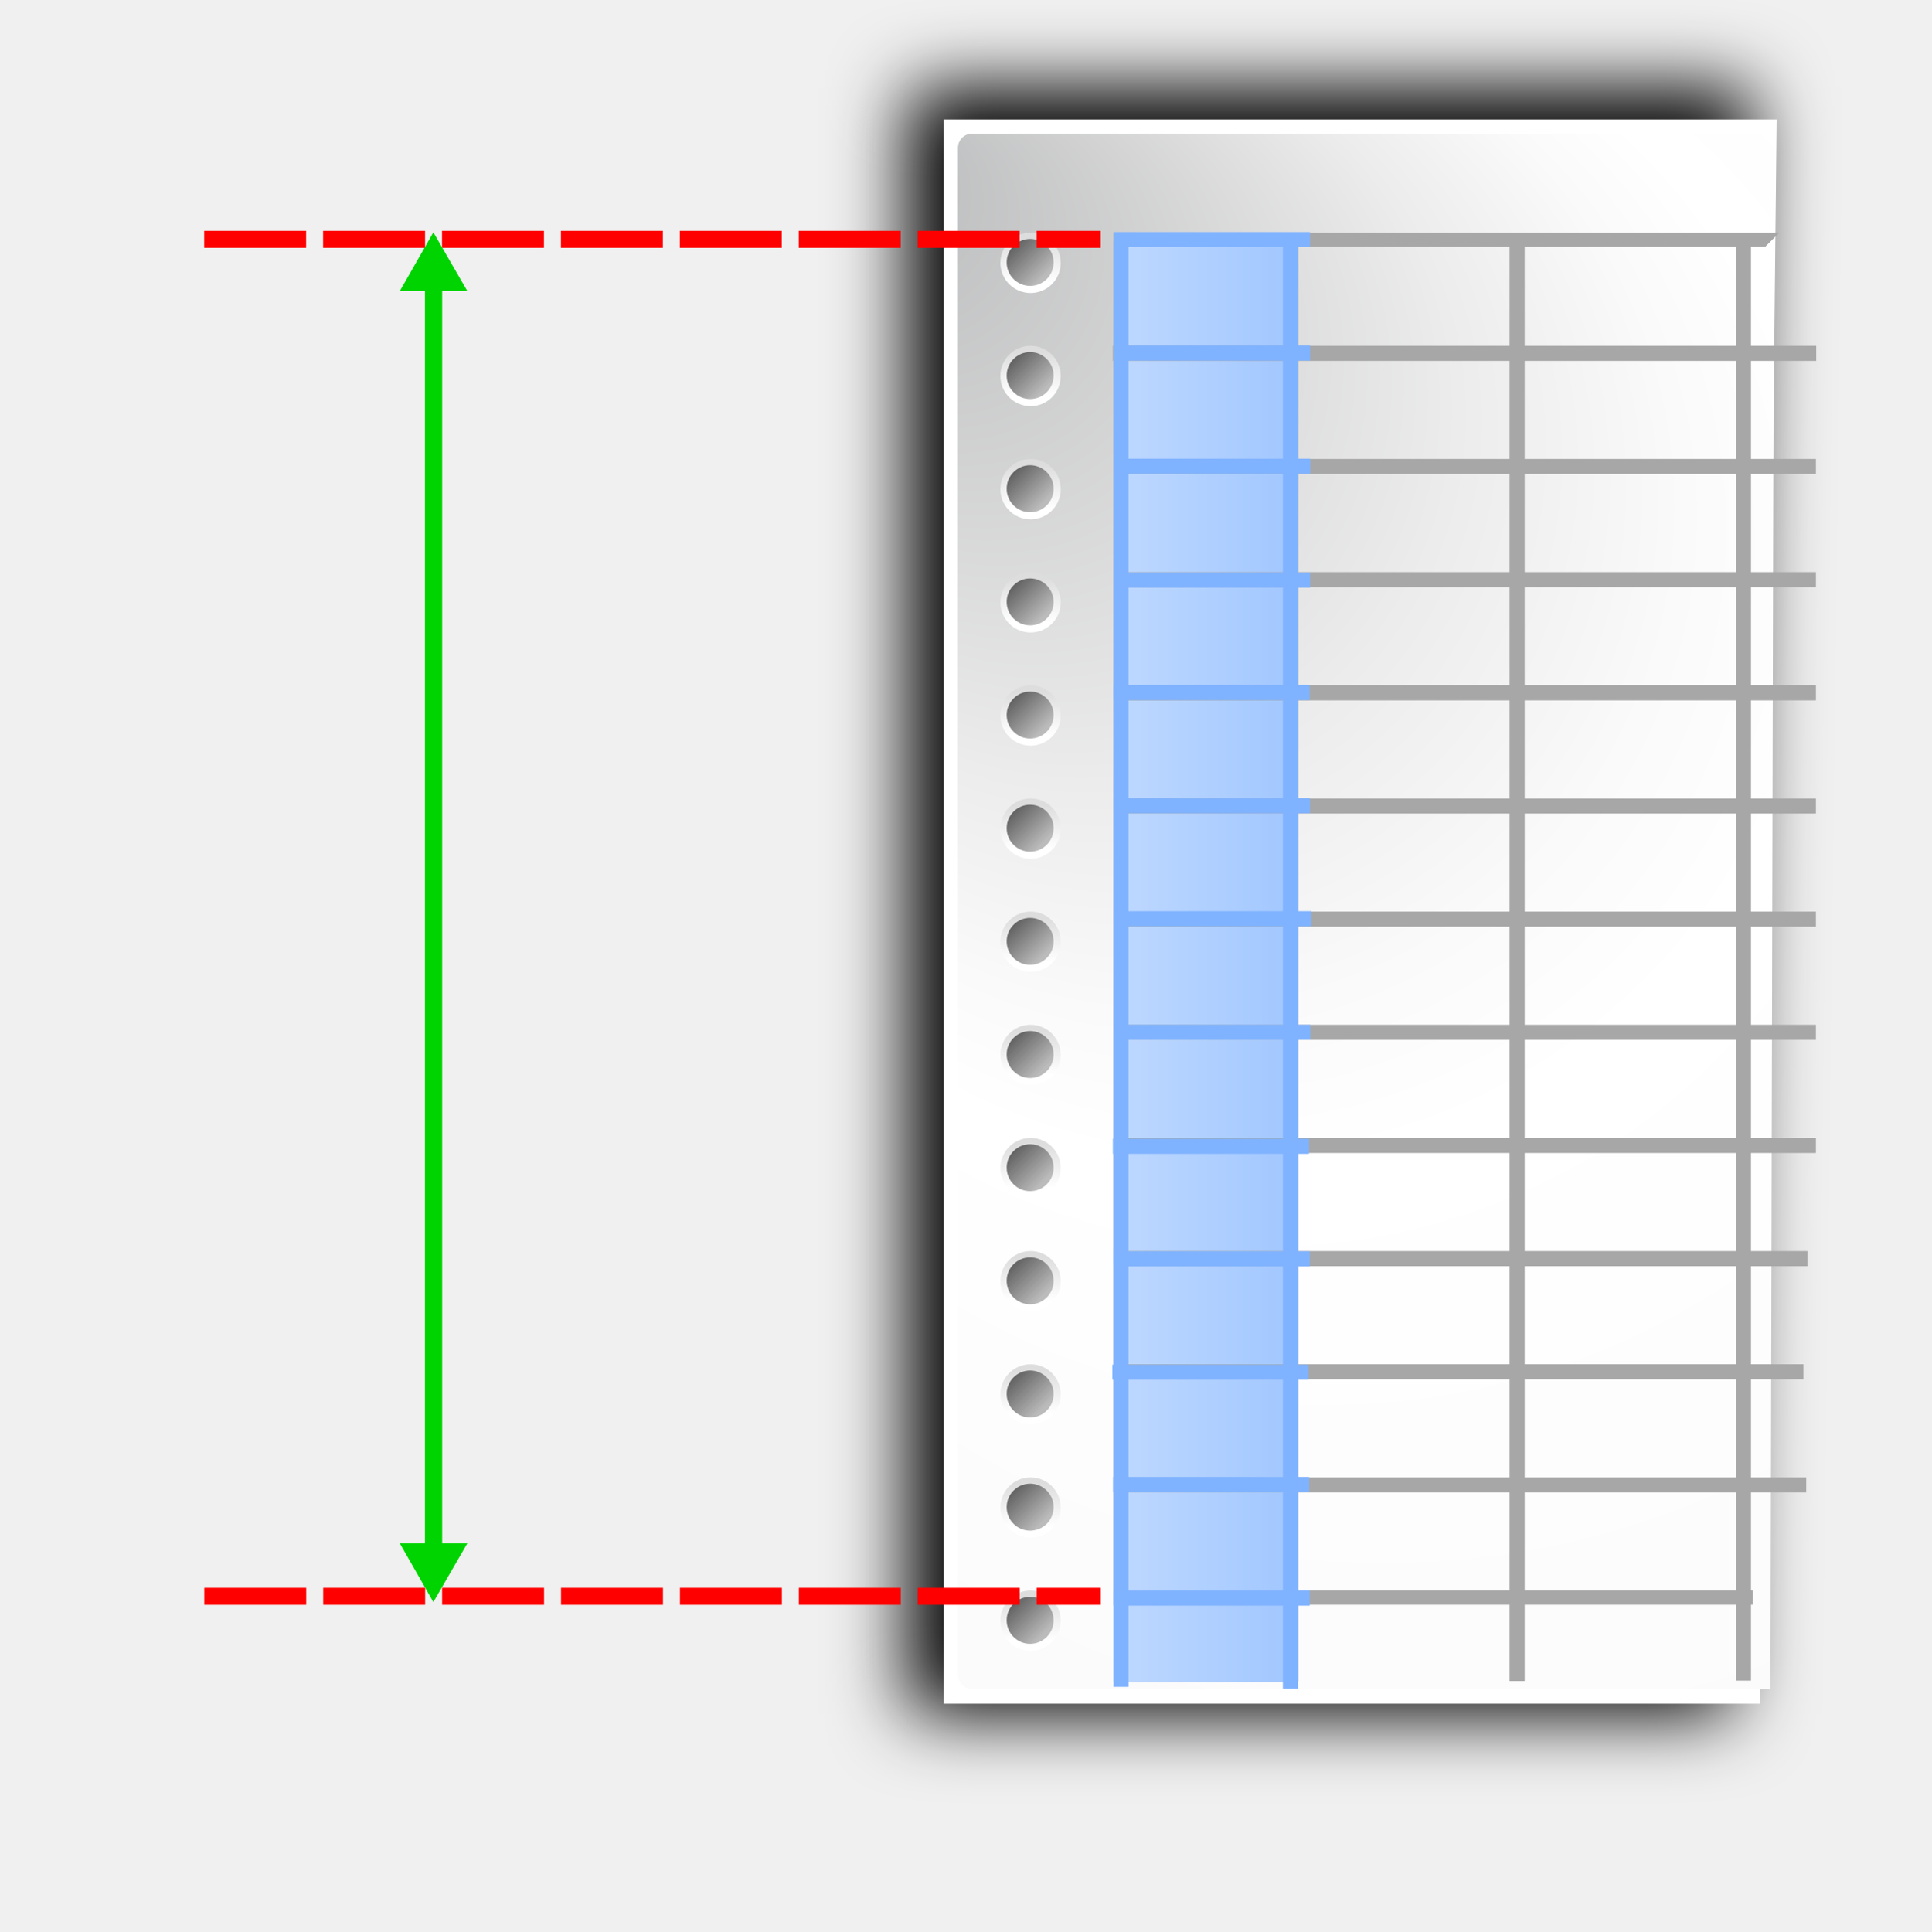
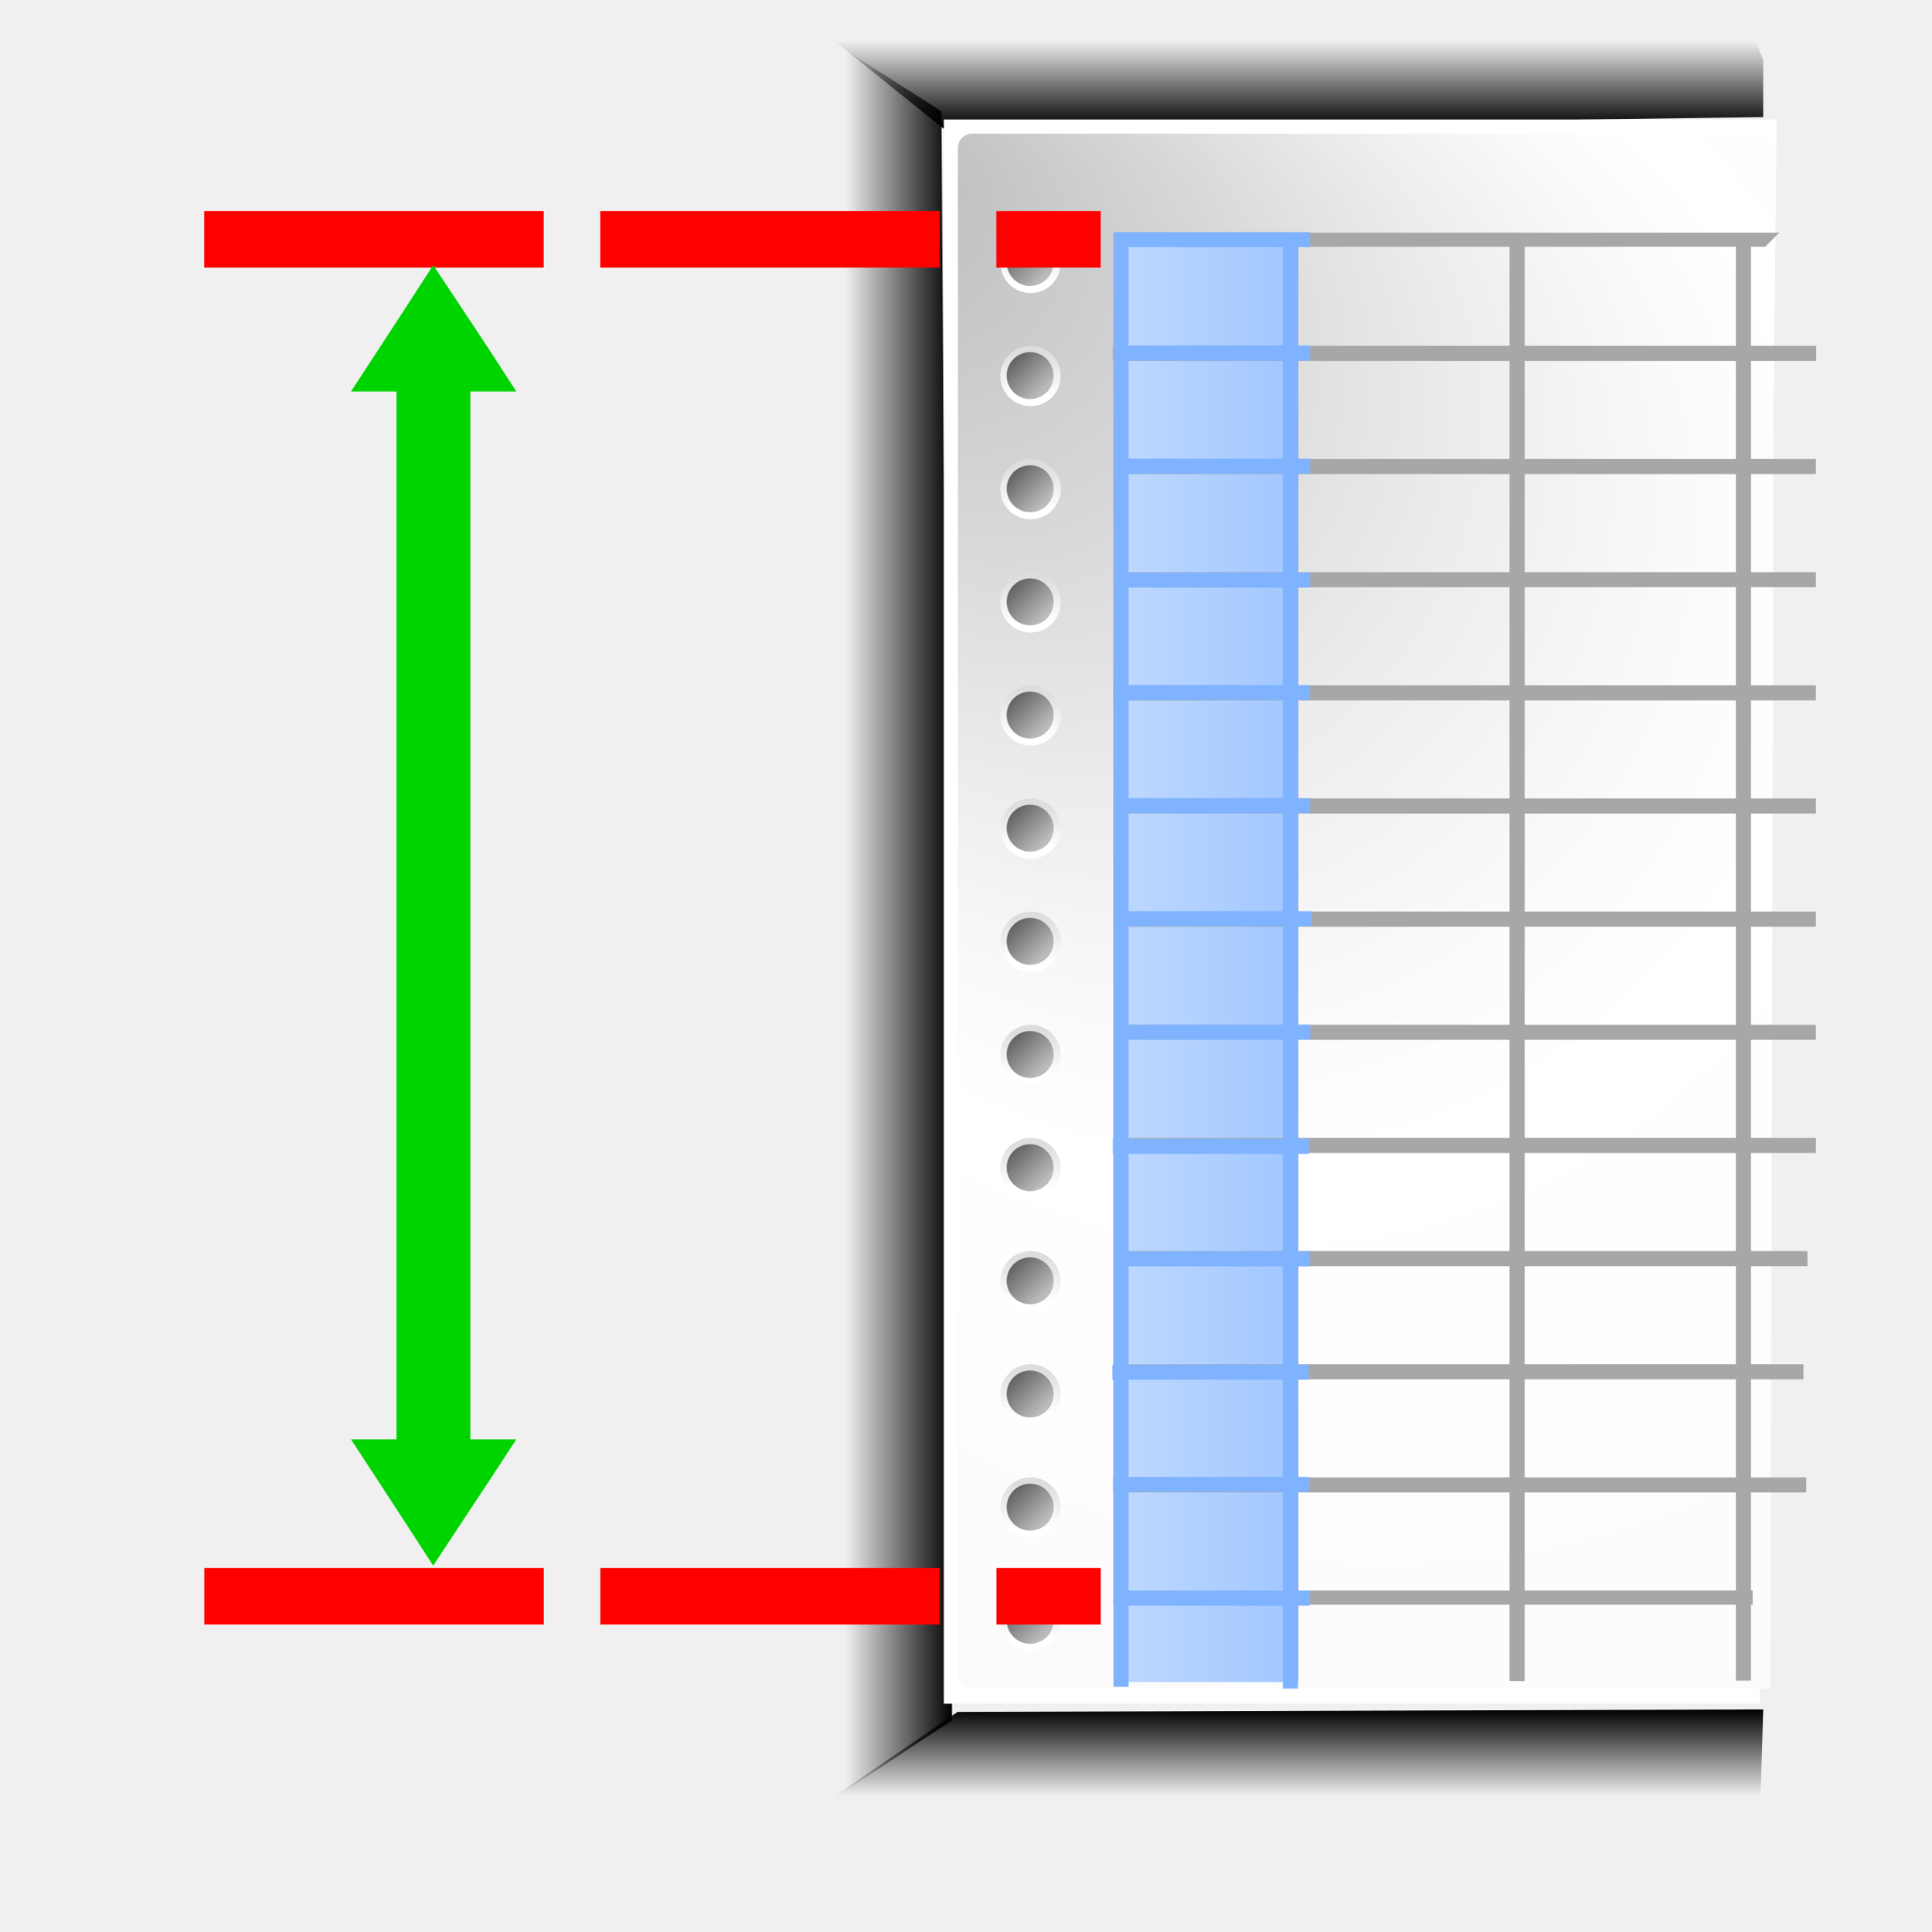
<svg xmlns="http://www.w3.org/2000/svg" width="102.4pt" height="102.4pt">
  <defs>
-     <filter id="defitem0" filterUnits="objectBoundingBox" primitiveUnits="objectBoundingBox" x="-0.1" y="-0.1" width="1.2" height="1.2">
-       <feGaussianBlur result="" in="" x="-0.1" y="-0.1" width="1.2" height="1.2" stdDeviation="0.041, 0.023" />
-     </filter>
-     <radialGradient id="defitem1" gradientUnits="userSpaceOnUse" gradientTransform="matrix(1 0 0 0.999665 -17 -8.99699)" cx="102" cy="112.305" fx="8.265" fy="9.099" r="139.559" spreadMethod="pad">
+     <linearGradient id="defitem0" gradientUnits="userSpaceOnUse" gradientTransform="matrix(0 0.0640555 1.04139 0 -3.60007 -1.02488)" x1="16" y1="64" x2="112" y2="64" spreadMethod="pad">
+       <stop stop-color="#000000" offset="0" stop-opacity="1" />
+       <stop stop-color="#000000" offset="1" stop-opacity="0" />
+     </linearGradient>
+     <linearGradient id="defitem1" gradientUnits="userSpaceOnUse" gradientTransform="matrix(-0.0790546 0 0 1.08067 8.88386 -7.84717)" x1="16" y1="64" x2="112" y2="64" spreadMethod="pad">
+       <stop stop-color="#000000" offset="0" stop-opacity="1" />
+       <stop stop-color="#000000" offset="1" stop-opacity="0" />
+     </linearGradient>
+     <linearGradient id="defitem2" gradientUnits="userSpaceOnUse" gradientTransform="matrix(0 -0.0640555 1.04139 0 -3.60007 7.8714)" x1="16" y1="64" x2="112" y2="64" spreadMethod="pad">
+       <stop stop-color="#000000" offset="0" stop-opacity="1" />
+       <stop stop-color="#000000" offset="1" stop-opacity="0" />
+     </linearGradient>
+     <radialGradient id="defitem3" gradientUnits="userSpaceOnUse" gradientTransform="matrix(1 0 0 0.999665 -17 -8.99699)" cx="102" cy="112.305" fx="8.265" fy="9.099" r="139.559" spreadMethod="pad">
      <stop stop-color="#b7b8b9" offset="0" stop-opacity="1" />
      <stop stop-color="#ececec" offset="0.189" stop-opacity="1" />
      <stop stop-color="#fafafa" offset="0.257" stop-opacity="1" />
      <stop stop-color="#ffffff" offset="0.301" stop-opacity="1" />
      <stop stop-color="#fafafa" offset="0.531" stop-opacity="1" />
      <stop stop-color="#ebecec" offset="0.845" stop-opacity="1" />
      <stop stop-color="#e1e2e3" offset="1" stop-opacity="1" />
    </radialGradient>
-     <linearGradient id="defitem2" gradientUnits="userSpaceOnUse" gradientTransform="translate(-151, -172)" x1="153" y1="175.557" x2="153" y2="172.444" spreadMethod="pad">
-       <stop stop-color="#ffffff" offset="0" stop-opacity="1" />
-       <stop stop-color="#dddddd" offset="1" stop-opacity="1" />
-     </linearGradient>
-     <linearGradient id="defitem3" gradientUnits="userSpaceOnUse" gradientTransform="translate(-151.444, -172.444)" x1="154.101" y1="175.101" x2="151.9" y2="172.901" spreadMethod="pad">
-       <stop stop-color="#bbbbbb" offset="0" stop-opacity="1" />
-       <stop stop-color="#616161" offset="1" stop-opacity="1" />
-     </linearGradient>
-     <linearGradient id="defitem4" gradientUnits="userSpaceOnUse" gradientTransform="translate(-151, -164)" x1="153" y1="167.557" x2="153" y2="164.444" spreadMethod="pad">
-       <stop stop-color="#ffffff" offset="0" stop-opacity="1" />
-       <stop stop-color="#dddddd" offset="1" stop-opacity="1" />
-     </linearGradient>
-     <linearGradient id="defitem5" gradientUnits="userSpaceOnUse" gradientTransform="translate(-151.444, -164.444)" x1="154.101" y1="167.101" x2="151.9" y2="164.9" spreadMethod="pad">
-       <stop stop-color="#bbbbbb" offset="0" stop-opacity="1" />
-       <stop stop-color="#616161" offset="1" stop-opacity="1" />
-     </linearGradient>
-     <linearGradient id="defitem6" gradientUnits="userSpaceOnUse" gradientTransform="translate(-151, -156)" x1="153" y1="159.557" x2="153" y2="156.444" spreadMethod="pad">
-       <stop stop-color="#ffffff" offset="0" stop-opacity="1" />
-       <stop stop-color="#dddddd" offset="1" stop-opacity="1" />
-     </linearGradient>
-     <linearGradient id="defitem7" gradientUnits="userSpaceOnUse" gradientTransform="translate(-151.444, -156.444)" x1="154.101" y1="159.101" x2="151.9" y2="156.9" spreadMethod="pad">
-       <stop stop-color="#bbbbbb" offset="0" stop-opacity="1" />
-       <stop stop-color="#616161" offset="1" stop-opacity="1" />
-     </linearGradient>
-     <linearGradient id="defitem8" gradientUnits="userSpaceOnUse" gradientTransform="translate(-151, -148)" x1="153" y1="151.557" x2="153" y2="148.444" spreadMethod="pad">
-       <stop stop-color="#ffffff" offset="0" stop-opacity="1" />
-       <stop stop-color="#dddddd" offset="1" stop-opacity="1" />
-     </linearGradient>
-     <linearGradient id="defitem9" gradientUnits="userSpaceOnUse" gradientTransform="translate(-151.444, -148.444)" x1="154.101" y1="151.101" x2="151.9" y2="148.9" spreadMethod="pad">
-       <stop stop-color="#bbbbbb" offset="0" stop-opacity="1" />
-       <stop stop-color="#616161" offset="1" stop-opacity="1" />
-     </linearGradient>
-     <linearGradient id="defitem10" gradientUnits="userSpaceOnUse" gradientTransform="translate(-151, -140)" x1="153" y1="143.557" x2="153" y2="140.444" spreadMethod="pad">
-       <stop stop-color="#ffffff" offset="0" stop-opacity="1" />
-       <stop stop-color="#dddddd" offset="1" stop-opacity="1" />
-     </linearGradient>
-     <linearGradient id="defitem11" gradientUnits="userSpaceOnUse" gradientTransform="translate(-151.444, -140.444)" x1="154.101" y1="143.101" x2="151.9" y2="140.9" spreadMethod="pad">
-       <stop stop-color="#bbbbbb" offset="0" stop-opacity="1" />
-       <stop stop-color="#616161" offset="1" stop-opacity="1" />
-     </linearGradient>
-     <linearGradient id="defitem12" gradientUnits="userSpaceOnUse" gradientTransform="translate(-151, -132)" x1="153" y1="135.557" x2="153" y2="132.444" spreadMethod="pad">
-       <stop stop-color="#ffffff" offset="0" stop-opacity="1" />
-       <stop stop-color="#dddddd" offset="1" stop-opacity="1" />
-     </linearGradient>
-     <linearGradient id="defitem13" gradientUnits="userSpaceOnUse" gradientTransform="translate(-151.444, -132.444)" x1="154.101" y1="135.101" x2="151.9" y2="132.9" spreadMethod="pad">
-       <stop stop-color="#bbbbbb" offset="0" stop-opacity="1" />
-       <stop stop-color="#616161" offset="1" stop-opacity="1" />
-     </linearGradient>
-     <linearGradient id="defitem14" gradientUnits="userSpaceOnUse" gradientTransform="translate(-151, -124)" x1="153" y1="127.557" x2="153" y2="124.444" spreadMethod="pad">
-       <stop stop-color="#ffffff" offset="0" stop-opacity="1" />
-       <stop stop-color="#dddddd" offset="1" stop-opacity="1" />
-     </linearGradient>
-     <linearGradient id="defitem15" gradientUnits="userSpaceOnUse" gradientTransform="translate(-151.444, -124.444)" x1="154.101" y1="127.101" x2="151.9" y2="124.9" spreadMethod="pad">
-       <stop stop-color="#bbbbbb" offset="0" stop-opacity="1" />
-       <stop stop-color="#616161" offset="1" stop-opacity="1" />
-     </linearGradient>
-     <linearGradient id="defitem16" gradientUnits="userSpaceOnUse" gradientTransform="translate(-151, -116)" x1="153" y1="119.557" x2="153" y2="116.444" spreadMethod="pad">
-       <stop stop-color="#ffffff" offset="0" stop-opacity="1" />
-       <stop stop-color="#dddddd" offset="1" stop-opacity="1" />
-     </linearGradient>
-     <linearGradient id="defitem17" gradientUnits="userSpaceOnUse" gradientTransform="translate(-151.444, -116.444)" x1="154.101" y1="119.101" x2="151.9" y2="116.9" spreadMethod="pad">
-       <stop stop-color="#bbbbbb" offset="0" stop-opacity="1" />
-       <stop stop-color="#616161" offset="1" stop-opacity="1" />
-     </linearGradient>
-     <linearGradient id="defitem18" gradientUnits="userSpaceOnUse" gradientTransform="translate(-151, -108)" x1="153" y1="111.557" x2="153" y2="108.444" spreadMethod="pad">
-       <stop stop-color="#ffffff" offset="0" stop-opacity="1" />
-       <stop stop-color="#dddddd" offset="1" stop-opacity="1" />
-     </linearGradient>
-     <linearGradient id="defitem19" gradientUnits="userSpaceOnUse" gradientTransform="translate(-151.444, -108.444)" x1="154.101" y1="111.101" x2="151.9" y2="108.9" spreadMethod="pad">
-       <stop stop-color="#bbbbbb" offset="0" stop-opacity="1" />
-       <stop stop-color="#616161" offset="1" stop-opacity="1" />
-     </linearGradient>
-     <linearGradient id="defitem20" gradientUnits="userSpaceOnUse" gradientTransform="translate(-151, -100)" x1="153" y1="103.557" x2="153" y2="100.444" spreadMethod="pad">
-       <stop stop-color="#ffffff" offset="0" stop-opacity="1" />
-       <stop stop-color="#dddddd" offset="1" stop-opacity="1" />
-     </linearGradient>
-     <linearGradient id="defitem21" gradientUnits="userSpaceOnUse" gradientTransform="translate(-151.444, -100.444)" x1="154.101" y1="103.101" x2="151.9" y2="100.9" spreadMethod="pad">
-       <stop stop-color="#bbbbbb" offset="0" stop-opacity="1" />
-       <stop stop-color="#616161" offset="1" stop-opacity="1" />
-     </linearGradient>
-     <linearGradient id="defitem22" gradientUnits="userSpaceOnUse" gradientTransform="translate(-151, -92)" x1="153" y1="95.557" x2="153" y2="92.444" spreadMethod="pad">
-       <stop stop-color="#ffffff" offset="0" stop-opacity="1" />
-       <stop stop-color="#dddddd" offset="1" stop-opacity="1" />
-     </linearGradient>
-     <linearGradient id="defitem23" gradientUnits="userSpaceOnUse" gradientTransform="translate(-151.444, -92.444)" x1="154.101" y1="95.101" x2="151.9" y2="92.9" spreadMethod="pad">
-       <stop stop-color="#bbbbbb" offset="0" stop-opacity="1" />
-       <stop stop-color="#616161" offset="1" stop-opacity="1" />
-     </linearGradient>
-     <linearGradient id="defitem24" gradientUnits="userSpaceOnUse" gradientTransform="translate(-151, -84)" x1="153" y1="87.557" x2="153" y2="84.444" spreadMethod="pad">
-       <stop stop-color="#ffffff" offset="0" stop-opacity="1" />
-       <stop stop-color="#dddddd" offset="1" stop-opacity="1" />
-     </linearGradient>
-     <linearGradient id="defitem25" gradientUnits="userSpaceOnUse" gradientTransform="translate(-151.444, -84.444)" x1="154.101" y1="87.101" x2="151.9" y2="84.9" spreadMethod="pad">
-       <stop stop-color="#bbbbbb" offset="0" stop-opacity="1" />
-       <stop stop-color="#616161" offset="1" stop-opacity="1" />
-     </linearGradient>
-     <linearGradient id="defitem26" gradientUnits="userSpaceOnUse" gradientTransform="translate(-151, -76)" x1="153" y1="79.557" x2="153" y2="76.444" spreadMethod="pad">
-       <stop stop-color="#ffffff" offset="0" stop-opacity="1" />
-       <stop stop-color="#dddddd" offset="1" stop-opacity="1" />
-     </linearGradient>
-     <linearGradient id="defitem27" gradientUnits="userSpaceOnUse" gradientTransform="translate(-151.444, -76.444)" x1="154.101" y1="79.101" x2="151.9" y2="76.9" spreadMethod="pad">
-       <stop stop-color="#bbbbbb" offset="0" stop-opacity="1" />
-       <stop stop-color="#616161" offset="1" stop-opacity="1" />
-     </linearGradient>
-     <linearGradient id="defitem28" gradientUnits="userSpaceOnUse" gradientTransform="matrix(1 0 0 11.8498 -16 -241.938)" x1="28" y1="24.459" x2="16" y2="24.459" spreadMethod="pad">
+     <linearGradient id="defitem4" gradientUnits="userSpaceOnUse" gradientTransform="translate(-151, -172)" x1="153" y1="175.557" x2="153" y2="172.444" spreadMethod="pad">
+       <stop stop-color="#ffffff" offset="0" stop-opacity="1" />
+       <stop stop-color="#dddddd" offset="1" stop-opacity="1" />
+     </linearGradient>
+     <linearGradient id="defitem5" gradientUnits="userSpaceOnUse" gradientTransform="translate(-151.444, -172.444)" x1="154.101" y1="175.101" x2="151.9" y2="172.901" spreadMethod="pad">
+       <stop stop-color="#bbbbbb" offset="0" stop-opacity="1" />
+       <stop stop-color="#616161" offset="1" stop-opacity="1" />
+     </linearGradient>
+     <linearGradient id="defitem6" gradientUnits="userSpaceOnUse" gradientTransform="translate(-151, -164)" x1="153" y1="167.557" x2="153" y2="164.444" spreadMethod="pad">
+       <stop stop-color="#ffffff" offset="0" stop-opacity="1" />
+       <stop stop-color="#dddddd" offset="1" stop-opacity="1" />
+     </linearGradient>
+     <linearGradient id="defitem7" gradientUnits="userSpaceOnUse" gradientTransform="translate(-151.444, -164.444)" x1="154.101" y1="167.101" x2="151.9" y2="164.9" spreadMethod="pad">
+       <stop stop-color="#bbbbbb" offset="0" stop-opacity="1" />
+       <stop stop-color="#616161" offset="1" stop-opacity="1" />
+     </linearGradient>
+     <linearGradient id="defitem8" gradientUnits="userSpaceOnUse" gradientTransform="translate(-151, -156)" x1="153" y1="159.557" x2="153" y2="156.444" spreadMethod="pad">
+       <stop stop-color="#ffffff" offset="0" stop-opacity="1" />
+       <stop stop-color="#dddddd" offset="1" stop-opacity="1" />
+     </linearGradient>
+     <linearGradient id="defitem9" gradientUnits="userSpaceOnUse" gradientTransform="translate(-151.444, -156.444)" x1="154.101" y1="159.101" x2="151.9" y2="156.9" spreadMethod="pad">
+       <stop stop-color="#bbbbbb" offset="0" stop-opacity="1" />
+       <stop stop-color="#616161" offset="1" stop-opacity="1" />
+     </linearGradient>
+     <linearGradient id="defitem10" gradientUnits="userSpaceOnUse" gradientTransform="translate(-151, -148)" x1="153" y1="151.557" x2="153" y2="148.444" spreadMethod="pad">
+       <stop stop-color="#ffffff" offset="0" stop-opacity="1" />
+       <stop stop-color="#dddddd" offset="1" stop-opacity="1" />
+     </linearGradient>
+     <linearGradient id="defitem11" gradientUnits="userSpaceOnUse" gradientTransform="translate(-151.444, -148.444)" x1="154.101" y1="151.101" x2="151.9" y2="148.9" spreadMethod="pad">
+       <stop stop-color="#bbbbbb" offset="0" stop-opacity="1" />
+       <stop stop-color="#616161" offset="1" stop-opacity="1" />
+     </linearGradient>
+     <linearGradient id="defitem12" gradientUnits="userSpaceOnUse" gradientTransform="translate(-151, -140)" x1="153" y1="143.557" x2="153" y2="140.444" spreadMethod="pad">
+       <stop stop-color="#ffffff" offset="0" stop-opacity="1" />
+       <stop stop-color="#dddddd" offset="1" stop-opacity="1" />
+     </linearGradient>
+     <linearGradient id="defitem13" gradientUnits="userSpaceOnUse" gradientTransform="translate(-151.444, -140.444)" x1="154.101" y1="143.101" x2="151.9" y2="140.9" spreadMethod="pad">
+       <stop stop-color="#bbbbbb" offset="0" stop-opacity="1" />
+       <stop stop-color="#616161" offset="1" stop-opacity="1" />
+     </linearGradient>
+     <linearGradient id="defitem14" gradientUnits="userSpaceOnUse" gradientTransform="translate(-151, -132)" x1="153" y1="135.557" x2="153" y2="132.444" spreadMethod="pad">
+       <stop stop-color="#ffffff" offset="0" stop-opacity="1" />
+       <stop stop-color="#dddddd" offset="1" stop-opacity="1" />
+     </linearGradient>
+     <linearGradient id="defitem15" gradientUnits="userSpaceOnUse" gradientTransform="translate(-151.444, -132.444)" x1="154.101" y1="135.101" x2="151.9" y2="132.9" spreadMethod="pad">
+       <stop stop-color="#bbbbbb" offset="0" stop-opacity="1" />
+       <stop stop-color="#616161" offset="1" stop-opacity="1" />
+     </linearGradient>
+     <linearGradient id="defitem16" gradientUnits="userSpaceOnUse" gradientTransform="translate(-151, -124)" x1="153" y1="127.557" x2="153" y2="124.444" spreadMethod="pad">
+       <stop stop-color="#ffffff" offset="0" stop-opacity="1" />
+       <stop stop-color="#dddddd" offset="1" stop-opacity="1" />
+     </linearGradient>
+     <linearGradient id="defitem17" gradientUnits="userSpaceOnUse" gradientTransform="translate(-151.444, -124.444)" x1="154.101" y1="127.101" x2="151.9" y2="124.9" spreadMethod="pad">
+       <stop stop-color="#bbbbbb" offset="0" stop-opacity="1" />
+       <stop stop-color="#616161" offset="1" stop-opacity="1" />
+     </linearGradient>
+     <linearGradient id="defitem18" gradientUnits="userSpaceOnUse" gradientTransform="translate(-151, -116)" x1="153" y1="119.557" x2="153" y2="116.444" spreadMethod="pad">
+       <stop stop-color="#ffffff" offset="0" stop-opacity="1" />
+       <stop stop-color="#dddddd" offset="1" stop-opacity="1" />
+     </linearGradient>
+     <linearGradient id="defitem19" gradientUnits="userSpaceOnUse" gradientTransform="translate(-151.444, -116.444)" x1="154.101" y1="119.101" x2="151.9" y2="116.9" spreadMethod="pad">
+       <stop stop-color="#bbbbbb" offset="0" stop-opacity="1" />
+       <stop stop-color="#616161" offset="1" stop-opacity="1" />
+     </linearGradient>
+     <linearGradient id="defitem20" gradientUnits="userSpaceOnUse" gradientTransform="translate(-151, -108)" x1="153" y1="111.557" x2="153" y2="108.444" spreadMethod="pad">
+       <stop stop-color="#ffffff" offset="0" stop-opacity="1" />
+       <stop stop-color="#dddddd" offset="1" stop-opacity="1" />
+     </linearGradient>
+     <linearGradient id="defitem21" gradientUnits="userSpaceOnUse" gradientTransform="translate(-151.444, -108.444)" x1="154.101" y1="111.101" x2="151.9" y2="108.9" spreadMethod="pad">
+       <stop stop-color="#bbbbbb" offset="0" stop-opacity="1" />
+       <stop stop-color="#616161" offset="1" stop-opacity="1" />
+     </linearGradient>
+     <linearGradient id="defitem22" gradientUnits="userSpaceOnUse" gradientTransform="translate(-151, -100)" x1="153" y1="103.557" x2="153" y2="100.444" spreadMethod="pad">
+       <stop stop-color="#ffffff" offset="0" stop-opacity="1" />
+       <stop stop-color="#dddddd" offset="1" stop-opacity="1" />
+     </linearGradient>
+     <linearGradient id="defitem23" gradientUnits="userSpaceOnUse" gradientTransform="translate(-151.444, -100.444)" x1="154.101" y1="103.101" x2="151.9" y2="100.901" spreadMethod="pad">
+       <stop stop-color="#bbbbbb" offset="0" stop-opacity="1" />
+       <stop stop-color="#616161" offset="1" stop-opacity="1" />
+     </linearGradient>
+     <linearGradient id="defitem24" gradientUnits="userSpaceOnUse" gradientTransform="translate(-151, -92)" x1="153" y1="95.557" x2="153" y2="92.444" spreadMethod="pad">
+       <stop stop-color="#ffffff" offset="0" stop-opacity="1" />
+       <stop stop-color="#dddddd" offset="1" stop-opacity="1" />
+     </linearGradient>
+     <linearGradient id="defitem25" gradientUnits="userSpaceOnUse" gradientTransform="translate(-151.444, -92.444)" x1="154.101" y1="95.101" x2="151.9" y2="92.9" spreadMethod="pad">
+       <stop stop-color="#bbbbbb" offset="0" stop-opacity="1" />
+       <stop stop-color="#616161" offset="1" stop-opacity="1" />
+     </linearGradient>
+     <linearGradient id="defitem26" gradientUnits="userSpaceOnUse" gradientTransform="translate(-151, -84)" x1="153" y1="87.557" x2="153" y2="84.444" spreadMethod="pad">
+       <stop stop-color="#ffffff" offset="0" stop-opacity="1" />
+       <stop stop-color="#dddddd" offset="1" stop-opacity="1" />
+     </linearGradient>
+     <linearGradient id="defitem27" gradientUnits="userSpaceOnUse" gradientTransform="translate(-151.444, -84.444)" x1="154.101" y1="87.101" x2="151.9" y2="84.9" spreadMethod="pad">
+       <stop stop-color="#bbbbbb" offset="0" stop-opacity="1" />
+       <stop stop-color="#616161" offset="1" stop-opacity="1" />
+     </linearGradient>
+     <linearGradient id="defitem28" gradientUnits="userSpaceOnUse" gradientTransform="translate(-151, -76)" x1="153" y1="79.557" x2="153" y2="76.444" spreadMethod="pad">
+       <stop stop-color="#ffffff" offset="0" stop-opacity="1" />
+       <stop stop-color="#dddddd" offset="1" stop-opacity="1" />
+     </linearGradient>
+     <linearGradient id="defitem29" gradientUnits="userSpaceOnUse" gradientTransform="translate(-151.444, -76.444)" x1="154.101" y1="79.101" x2="151.9" y2="76.9" spreadMethod="pad">
+       <stop stop-color="#bbbbbb" offset="0" stop-opacity="1" />
+       <stop stop-color="#616161" offset="1" stop-opacity="1" />
+     </linearGradient>
+     <linearGradient id="defitem30" gradientUnits="userSpaceOnUse" gradientTransform="matrix(1 0 0 11.8498 -16 -241.938)" x1="28" y1="24.459" x2="16" y2="24.459" spreadMethod="pad">
      <stop stop-color="#a3c8ff" offset="0" stop-opacity="1" />
      <stop stop-color="#bfd9ff" offset="1" stop-opacity="1" />
    </linearGradient>
  </defs>
  <g id="layer1">
-     <path id="path7865" fill="#000000" fill-opacity="1" fill-rule="nonzero" filter="url(#defitem0)" d="M0 0L0 112C0 112 63.156 112 63.156 112L55.851 112L57.223 0Z" transform="matrix(1.04167 0 0 1.02679 64.2175 6.18124)" />
+     <path id="path3071" fill="url(#defitem0)" fill-rule="nonzero" d="M65.801 0L65.615 6.149L65.582 6.149L0 6.239L8.842 0.176L65.801 2e-05Z" transform="translate(58.8538, 120.854)" />
+     <path id="path7865-4" fill="url(#defitem1)" fill-rule="nonzero" d="M6.824 4.342L7.577 118.092L0 123.083L0.03 86.374L0.03 86.34L0.03 0L6.824 4.342Z" transform="translate(59.7344, 3.53185)" />
+     <path id="path7865-2" fill="url(#defitem2)" fill-rule="nonzero" d="M65.801 6.102C65.801 6.102 65.801 2.057 65.801 2.057L65.801 2.055L64.981 0L0 0.608L7.85 6.919L65.801 6.102Z" transform="translate(58.8538, 2.17427)" />
    <path id="path34" fill="#ffffff" fill-opacity="1" fill-rule="nonzero" d="M0 1.77636e-15L0 112C0 112 57.688 112 57.688 112L58.883 0Z" transform="translate(66.7244, 8.44856)" />
-     <path id="path59" fill="url(#defitem1)" fill-rule="nonzero" d="M1 0C0.449 0 0 0.449 0 1L0 108.964C0 109.515 0.449 109.963 1 109.963L57.443 109.963L57.702 1L56.702 1.59872e-14Z" transform="translate(67.7244, 9.44857)" />
+     <path id="path59" fill="url(#defitem3)" fill-rule="nonzero" d="M1 0C0.449 0 0 0.449 0 1L0 108.964C0 109.515 0.449 109.963 1 109.963L57.443 109.963L57.702 1L56.702 1.59872e-14Z" transform="translate(67.7244, 9.44857)" />
    <g id="g89" transform="translate(70.7244, 112.449)">
-       <circle id="circle96" r="1.6pt" cx="1.6pt" cy="1.6pt" fill="url(#defitem2)" fill-rule="nonzero" />
-       <circle id="circle103" r="1.245pt" cx="1.245pt" cy="1.245pt" transform="translate(0.444, 0.444)" fill="url(#defitem3)" fill-rule="nonzero" />
+       <circle id="circle96" r="1.6pt" cx="1.6pt" cy="1.6pt" fill="url(#defitem4)" fill-rule="nonzero" />
+       <circle id="circle103" r="1.245pt" cx="1.245pt" cy="1.245pt" transform="translate(0.444, 0.444)" fill="url(#defitem5)" fill-rule="nonzero" />
    </g>
    <g id="g105" transform="translate(70.7244, 104.449)">
-       <circle id="circle112" r="1.6pt" cx="1.6pt" cy="1.6pt" fill="url(#defitem4)" fill-rule="nonzero" />
-       <circle id="circle119" r="1.245pt" cx="1.245pt" cy="1.245pt" transform="translate(0.444, 0.444)" fill="url(#defitem5)" fill-rule="nonzero" />
+       <circle id="circle112" r="1.6pt" cx="1.6pt" cy="1.6pt" fill="url(#defitem6)" fill-rule="nonzero" />
+       <circle id="circle119" r="1.245pt" cx="1.245pt" cy="1.245pt" transform="translate(0.444, 0.444)" fill="url(#defitem7)" fill-rule="nonzero" />
    </g>
    <g id="g121" transform="translate(70.7244, 96.4486)">
-       <circle id="circle128" r="1.6pt" cx="1.6pt" cy="1.6pt" fill="url(#defitem6)" fill-rule="nonzero" />
-       <circle id="circle135" r="1.245pt" cx="1.245pt" cy="1.245pt" transform="translate(0.444, 0.444)" fill="url(#defitem7)" fill-rule="nonzero" />
+       <circle id="circle128" r="1.6pt" cx="1.6pt" cy="1.6pt" fill="url(#defitem8)" fill-rule="nonzero" />
+       <circle id="circle135" r="1.245pt" cx="1.245pt" cy="1.245pt" transform="translate(0.444, 0.444)" fill="url(#defitem9)" fill-rule="nonzero" />
    </g>
    <g id="g137" transform="translate(70.7244, 88.4486)">
-       <circle id="circle144" r="1.6pt" cx="1.6pt" cy="1.6pt" fill="url(#defitem8)" fill-rule="nonzero" />
-       <circle id="circle151" r="1.245pt" cx="1.245pt" cy="1.245pt" transform="translate(0.444, 0.444)" fill="url(#defitem9)" fill-rule="nonzero" />
+       <circle id="circle144" r="1.6pt" cx="1.6pt" cy="1.6pt" fill="url(#defitem10)" fill-rule="nonzero" />
+       <circle id="circle151" r="1.245pt" cx="1.245pt" cy="1.245pt" transform="translate(0.444, 0.444)" fill="url(#defitem11)" fill-rule="nonzero" />
    </g>
    <g id="g153" transform="translate(70.7244, 80.4486)">
-       <circle id="circle160" r="1.6pt" cx="1.6pt" cy="1.6pt" fill="url(#defitem10)" fill-rule="nonzero" />
-       <circle id="circle167" r="1.245pt" cx="1.245pt" cy="1.245pt" transform="translate(0.444, 0.444)" fill="url(#defitem11)" fill-rule="nonzero" />
+       <circle id="circle160" r="1.6pt" cx="1.6pt" cy="1.6pt" fill="url(#defitem12)" fill-rule="nonzero" />
+       <circle id="circle167" r="1.245pt" cx="1.245pt" cy="1.245pt" transform="translate(0.444, 0.444)" fill="url(#defitem13)" fill-rule="nonzero" />
    </g>
    <g id="g169" transform="translate(70.7244, 72.4486)">
-       <circle id="circle176" r="1.6pt" cx="1.6pt" cy="1.6pt" fill="url(#defitem12)" fill-rule="nonzero" />
-       <circle id="circle183" r="1.245pt" cx="1.245pt" cy="1.245pt" transform="translate(0.444, 0.444)" fill="url(#defitem13)" fill-rule="nonzero" />
+       <circle id="circle176" r="1.6pt" cx="1.6pt" cy="1.6pt" fill="url(#defitem14)" fill-rule="nonzero" />
+       <circle id="circle183" r="1.245pt" cx="1.245pt" cy="1.245pt" transform="translate(0.444, 0.444)" fill="url(#defitem15)" fill-rule="nonzero" />
    </g>
    <g id="g185" transform="translate(70.7244, 64.4486)">
-       <circle id="circle192" r="1.6pt" cx="1.6pt" cy="1.6pt" fill="url(#defitem14)" fill-rule="nonzero" />
-       <circle id="circle199" r="1.245pt" cx="1.245pt" cy="1.245pt" transform="translate(0.444, 0.444)" fill="url(#defitem15)" fill-rule="nonzero" />
+       <circle id="circle192" r="1.6pt" cx="1.6pt" cy="1.6pt" fill="url(#defitem16)" fill-rule="nonzero" />
+       <circle id="circle199" r="1.245pt" cx="1.245pt" cy="1.245pt" transform="translate(0.444, 0.444)" fill="url(#defitem17)" fill-rule="nonzero" />
    </g>
    <g id="g201" transform="translate(70.7244, 56.4486)">
-       <circle id="circle208" r="1.6pt" cx="1.6pt" cy="1.6pt" fill="url(#defitem16)" fill-rule="nonzero" />
-       <circle id="circle215" r="1.245pt" cx="1.245pt" cy="1.245pt" transform="translate(0.444, 0.444)" fill="url(#defitem17)" fill-rule="nonzero" />
+       <circle id="circle208" r="1.6pt" cx="1.6pt" cy="1.6pt" fill="url(#defitem18)" fill-rule="nonzero" />
+       <circle id="circle215" r="1.245pt" cx="1.245pt" cy="1.245pt" transform="translate(0.444, 0.444)" fill="url(#defitem19)" fill-rule="nonzero" />
    </g>
    <g id="g217" transform="translate(70.7244, 48.4486)">
-       <circle id="circle224" r="1.6pt" cx="1.6pt" cy="1.6pt" fill="url(#defitem18)" fill-rule="nonzero" />
-       <circle id="circle231" r="1.245pt" cx="1.245pt" cy="1.245pt" transform="translate(0.444, 0.444)" fill="url(#defitem19)" fill-rule="nonzero" />
+       <circle id="circle224" r="1.6pt" cx="1.6pt" cy="1.6pt" fill="url(#defitem20)" fill-rule="nonzero" />
+       <circle id="circle231" r="1.245pt" cx="1.245pt" cy="1.245pt" transform="translate(0.444, 0.444)" fill="url(#defitem21)" fill-rule="nonzero" />
    </g>
    <g id="g233" transform="translate(70.7244, 40.4486)">
-       <circle id="circle240" r="1.6pt" cx="1.6pt" cy="1.6pt" fill="url(#defitem20)" fill-rule="nonzero" />
-       <circle id="circle247" r="1.245pt" cx="1.245pt" cy="1.245pt" transform="translate(0.444, 0.444)" fill="url(#defitem21)" fill-rule="nonzero" />
+       <circle id="circle240" r="1.6pt" cx="1.6pt" cy="1.6pt" fill="url(#defitem22)" fill-rule="nonzero" />
+       <circle id="circle247" r="1.245pt" cx="1.245pt" cy="1.245pt" transform="translate(0.444, 0.444)" fill="url(#defitem23)" fill-rule="nonzero" />
    </g>
    <g id="g249" transform="translate(70.7244, 32.4486)">
-       <circle id="circle256" r="1.6pt" cx="1.6pt" cy="1.6pt" fill="url(#defitem22)" fill-rule="nonzero" />
-       <circle id="circle263" r="1.245pt" cx="1.245pt" cy="1.245pt" transform="translate(0.444, 0.444)" fill="url(#defitem23)" fill-rule="nonzero" />
+       <circle id="circle256" r="1.6pt" cx="1.6pt" cy="1.6pt" fill="url(#defitem24)" fill-rule="nonzero" />
+       <circle id="circle263" r="1.245pt" cx="1.245pt" cy="1.245pt" transform="translate(0.444, 0.444)" fill="url(#defitem25)" fill-rule="nonzero" />
    </g>
    <g id="g265" transform="translate(70.7244, 24.4486)">
-       <circle id="circle272" r="1.6pt" cx="1.6pt" cy="1.6pt" fill="url(#defitem24)" fill-rule="nonzero" />
-       <circle id="circle279" r="1.245pt" cx="1.245pt" cy="1.245pt" transform="translate(0.444, 0.444)" fill="url(#defitem25)" fill-rule="nonzero" />
+       <circle id="circle272" r="1.6pt" cx="1.6pt" cy="1.6pt" fill="url(#defitem26)" fill-rule="nonzero" />
+       <circle id="circle279" r="1.245pt" cx="1.245pt" cy="1.245pt" transform="translate(0.444, 0.444)" fill="url(#defitem27)" fill-rule="nonzero" />
    </g>
    <g id="g281" transform="translate(70.7244, 16.4486)">
-       <circle id="circle288" r="1.6pt" cx="1.6pt" cy="1.6pt" fill="url(#defitem26)" fill-rule="nonzero" />
-       <circle id="circle295" r="1.245pt" cx="1.245pt" cy="1.245pt" transform="translate(0.444, 0.444)" fill="url(#defitem27)" fill-rule="nonzero" />
-     </g>
-     <rect id="rect87" transform="translate(78.7244, 16.7547)" fill="url(#defitem28)" fill-rule="nonzero" width="9.6pt" height="76.626pt" />
+       <circle id="circle288" r="1.6pt" cx="1.6pt" cy="1.6pt" fill="url(#defitem28)" fill-rule="nonzero" />
+       <circle id="circle295" r="1.245pt" cx="1.245pt" cy="1.245pt" transform="translate(0.444, 0.444)" fill="url(#defitem29)" fill-rule="nonzero" />
+     </g>
+     <rect id="rect87" transform="translate(78.7244, 16.7547)" fill="url(#defitem30)" fill-rule="nonzero" width="9.6pt" height="76.626pt" />
    <rect id="rect297" transform="translate(79.0135, 32.4486)" fill="#a7a7a7" fill-opacity="1" fill-rule="nonzero" width="37.025pt" height="0.8pt" />
    <rect id="rect299" transform="translate(79.0135, 40.4486)" fill="#a7a7a7" fill-opacity="1" fill-rule="nonzero" width="37.025pt" height="0.8pt" />
    <rect id="rect301" transform="translate(79.0135, 48.4486)" fill="#a7a7a7" fill-opacity="1" fill-rule="nonzero" width="37.025pt" height="0.8pt" />
    <rect id="rect303" transform="translate(79.0135, 56.4486)" fill="#a7a7a7" fill-opacity="1" fill-rule="nonzero" width="37.025pt" height="0.8pt" />
    <rect id="rect305" transform="translate(79.0135, 64.4486)" fill="#a7a7a7" fill-opacity="1" fill-rule="nonzero" width="37.025pt" height="0.8pt" />
    <rect id="rect307" transform="translate(79.0135, 72.4486)" fill="#a7a7a7" fill-opacity="1" fill-rule="nonzero" width="37.025pt" height="0.8pt" />
    <rect id="rect309" transform="translate(79.0135, 80.4486)" fill="#a7a7a7" fill-opacity="1" fill-rule="nonzero" width="37.025pt" height="0.8pt" />
    <rect id="rect311" transform="translate(79.2244, 88.4486)" fill="#a7a7a7" fill-opacity="1" fill-rule="nonzero" width="36.42pt" height="0.8pt" />
    <rect id="rect313" transform="translate(79.2244, 96.4486)" fill="#a7a7a7" fill-opacity="1" fill-rule="nonzero" width="36.206pt" height="0.8pt" />
    <rect id="rect315" transform="translate(79.2244, 104.449)" fill="#a7a7a7" fill-opacity="1" fill-rule="nonzero" width="36.353pt" height="0.8pt" />
    <rect id="rect317" transform="translate(90.7244, 16.488)" fill="#a7a7a7" fill-opacity="1" fill-rule="nonzero" width="0.8pt" height="76.768pt" />
    <rect id="rect319" transform="translate(106.724, 16.488)" fill="#a7a7a7" fill-opacity="1" fill-rule="nonzero" width="0.8pt" height="76.768pt" />
    <rect id="rect321" transform="translate(122.724, 16.9486)" fill="#a7a7a7" fill-opacity="1" fill-rule="nonzero" width="0.8pt" height="76.4pt" />
    <rect id="rect325" transform="translate(78.6736, 24.4486)" fill="#a7a7a7" fill-opacity="1" fill-rule="nonzero" width="37.297pt" height="0.8pt" />
    <path id="path327" fill="#a7a7a7" fill-opacity="1" fill-rule="nonzero" d="M45.188 96L1 96L1 1L46.07 1L47.07 0L0 0L0 97L45.188 97Z" transform="translate(78.7244, 16.4486)" />
    <rect id="rect379" transform="translate(78.7244, 112.449)" fill="#80b3ff" fill-opacity="1" fill-rule="nonzero" width="10.4pt" height="0.8pt" />
    <rect id="rect379-8" transform="translate(78.7438, 16.4077)" fill="#80b3ff" fill-opacity="1" fill-rule="nonzero" width="10.4pt" height="0.8pt" />
    <rect id="rect373-8" transform="translate(90.6946, 17.0132)" fill="#80b3ff" fill-opacity="1" fill-rule="nonzero" width="0.8pt" height="76.773pt" />
    <rect id="rect373" transform="translate(78.7244, 17.0842)" fill="#80b3ff" fill-opacity="1" fill-rule="nonzero" width="0.8pt" height="76.628pt" />
    <rect id="rect379-8-5" transform="translate(78.7527, 24.4279)" fill="#80b3ff" fill-opacity="1" fill-rule="nonzero" width="10.4pt" height="0.8pt" />
    <rect id="rect379-8-54" transform="translate(78.7642, 32.4294)" fill="#80b3ff" fill-opacity="1" fill-rule="nonzero" width="10.4pt" height="0.8pt" />
    <rect id="rect379-8-4" transform="translate(78.7527, 40.473)" fill="#80b3ff" fill-opacity="1" fill-rule="nonzero" width="10.4pt" height="0.8pt" />
    <rect id="rect379-8-3" transform="translate(78.7181, 48.4304)" fill="#80b3ff" fill-opacity="1" fill-rule="nonzero" width="10.4pt" height="0.8pt" />
    <rect id="rect379-8-7" transform="translate(78.7411, 56.4298)" fill="#80b3ff" fill-opacity="1" fill-rule="nonzero" width="10.4pt" height="0.8pt" />
    <rect id="rect379-8-6" transform="translate(78.841, 64.4198)" fill="#80b3ff" fill-opacity="1" fill-rule="nonzero" width="10.4pt" height="0.8pt" />
    <rect id="rect379-8-43" transform="translate(78.7718, 72.4443)" fill="#80b3ff" fill-opacity="1" fill-rule="nonzero" width="10.4pt" height="0.8pt" />
    <rect id="rect379-8-49" transform="translate(78.6759, 80.509)" fill="#80b3ff" fill-opacity="1" fill-rule="nonzero" width="10.4pt" height="0.8pt" />
    <rect id="rect379-8-68" transform="translate(78.7296, 88.4643)" fill="#80b3ff" fill-opacity="1" fill-rule="nonzero" width="10.4pt" height="0.8pt" />
    <rect id="rect379-8-2" transform="translate(78.6433, 96.4794)" fill="#80b3ff" fill-opacity="1" fill-rule="nonzero" width="10.4pt" height="0.8pt" />
    <rect id="rect379-8-64" transform="translate(78.6874, 104.414)" fill="#80b3ff" fill-opacity="1" fill-rule="nonzero" width="10.4pt" height="0.8pt" />
-     <path id="path3012" fill="none" stroke="#ff0000" stroke-opacity="1" stroke-width="1.201" stroke-linecap="butt" stroke-linejoin="miter" stroke-miterlimit="4" stroke-dasharray=" 7.206,1.201" d="M0 0L63.381 0" transform="translate(14.4436, 112.854)" />
-     <path id="path3012-7" fill="none" stroke="#ff0000" stroke-opacity="1" stroke-width="1.201" stroke-linecap="butt" stroke-linejoin="miter" stroke-miterlimit="4" stroke-dasharray=" 7.206,1.201" d="M0 0L63.381 0" transform="translate(14.4369, 16.9205)" />
-     <path id="path3012-4" fill="#00d400" fill-opacity="1" fill-rule="nonzero" d="M0 92.683L2.375 96.84L4.781 92.683L3 92.683L3 4.156L4.781 4.156L2.375 0L0 4.156L1.781 4.156L1.781 92.683Z" transform="translate(28.262, 16.4237)" />
+     <path id="path3012" fill="none" stroke="#ff0000" stroke-opacity="1" stroke-width="4" stroke-linecap="butt" stroke-linejoin="miter" stroke-miterlimit="4" stroke-dasharray=" 24,4" d="M0 0L63.381 0" transform="translate(14.4436, 112.854)" />
+     <path id="path3012-7" fill="none" stroke="#ff0000" stroke-opacity="1" stroke-width="4" stroke-linecap="butt" stroke-linejoin="miter" stroke-miterlimit="4" stroke-dasharray=" 24,4" d="M0 0L63.381 0" transform="translate(14.4369, 16.9205)" />
+     <path id="path3012-4" fill="#00d400" fill-opacity="1" fill-rule="nonzero" d="M5.812 0L4.094 2.658L1.719 6.302L0 8.932L3.219 8.932L3.219 83.016L0 83.016L1.719 85.647L4.094 89.291L5.812 91.948L7.562 89.291L9.969 85.647L11.688 83.016L8.438 83.016L8.438 8.932L11.688 8.932L9.969 6.274L7.562 2.63Z" transform="translate(24.8125, 18.7429)" />
  </g>
</svg>
